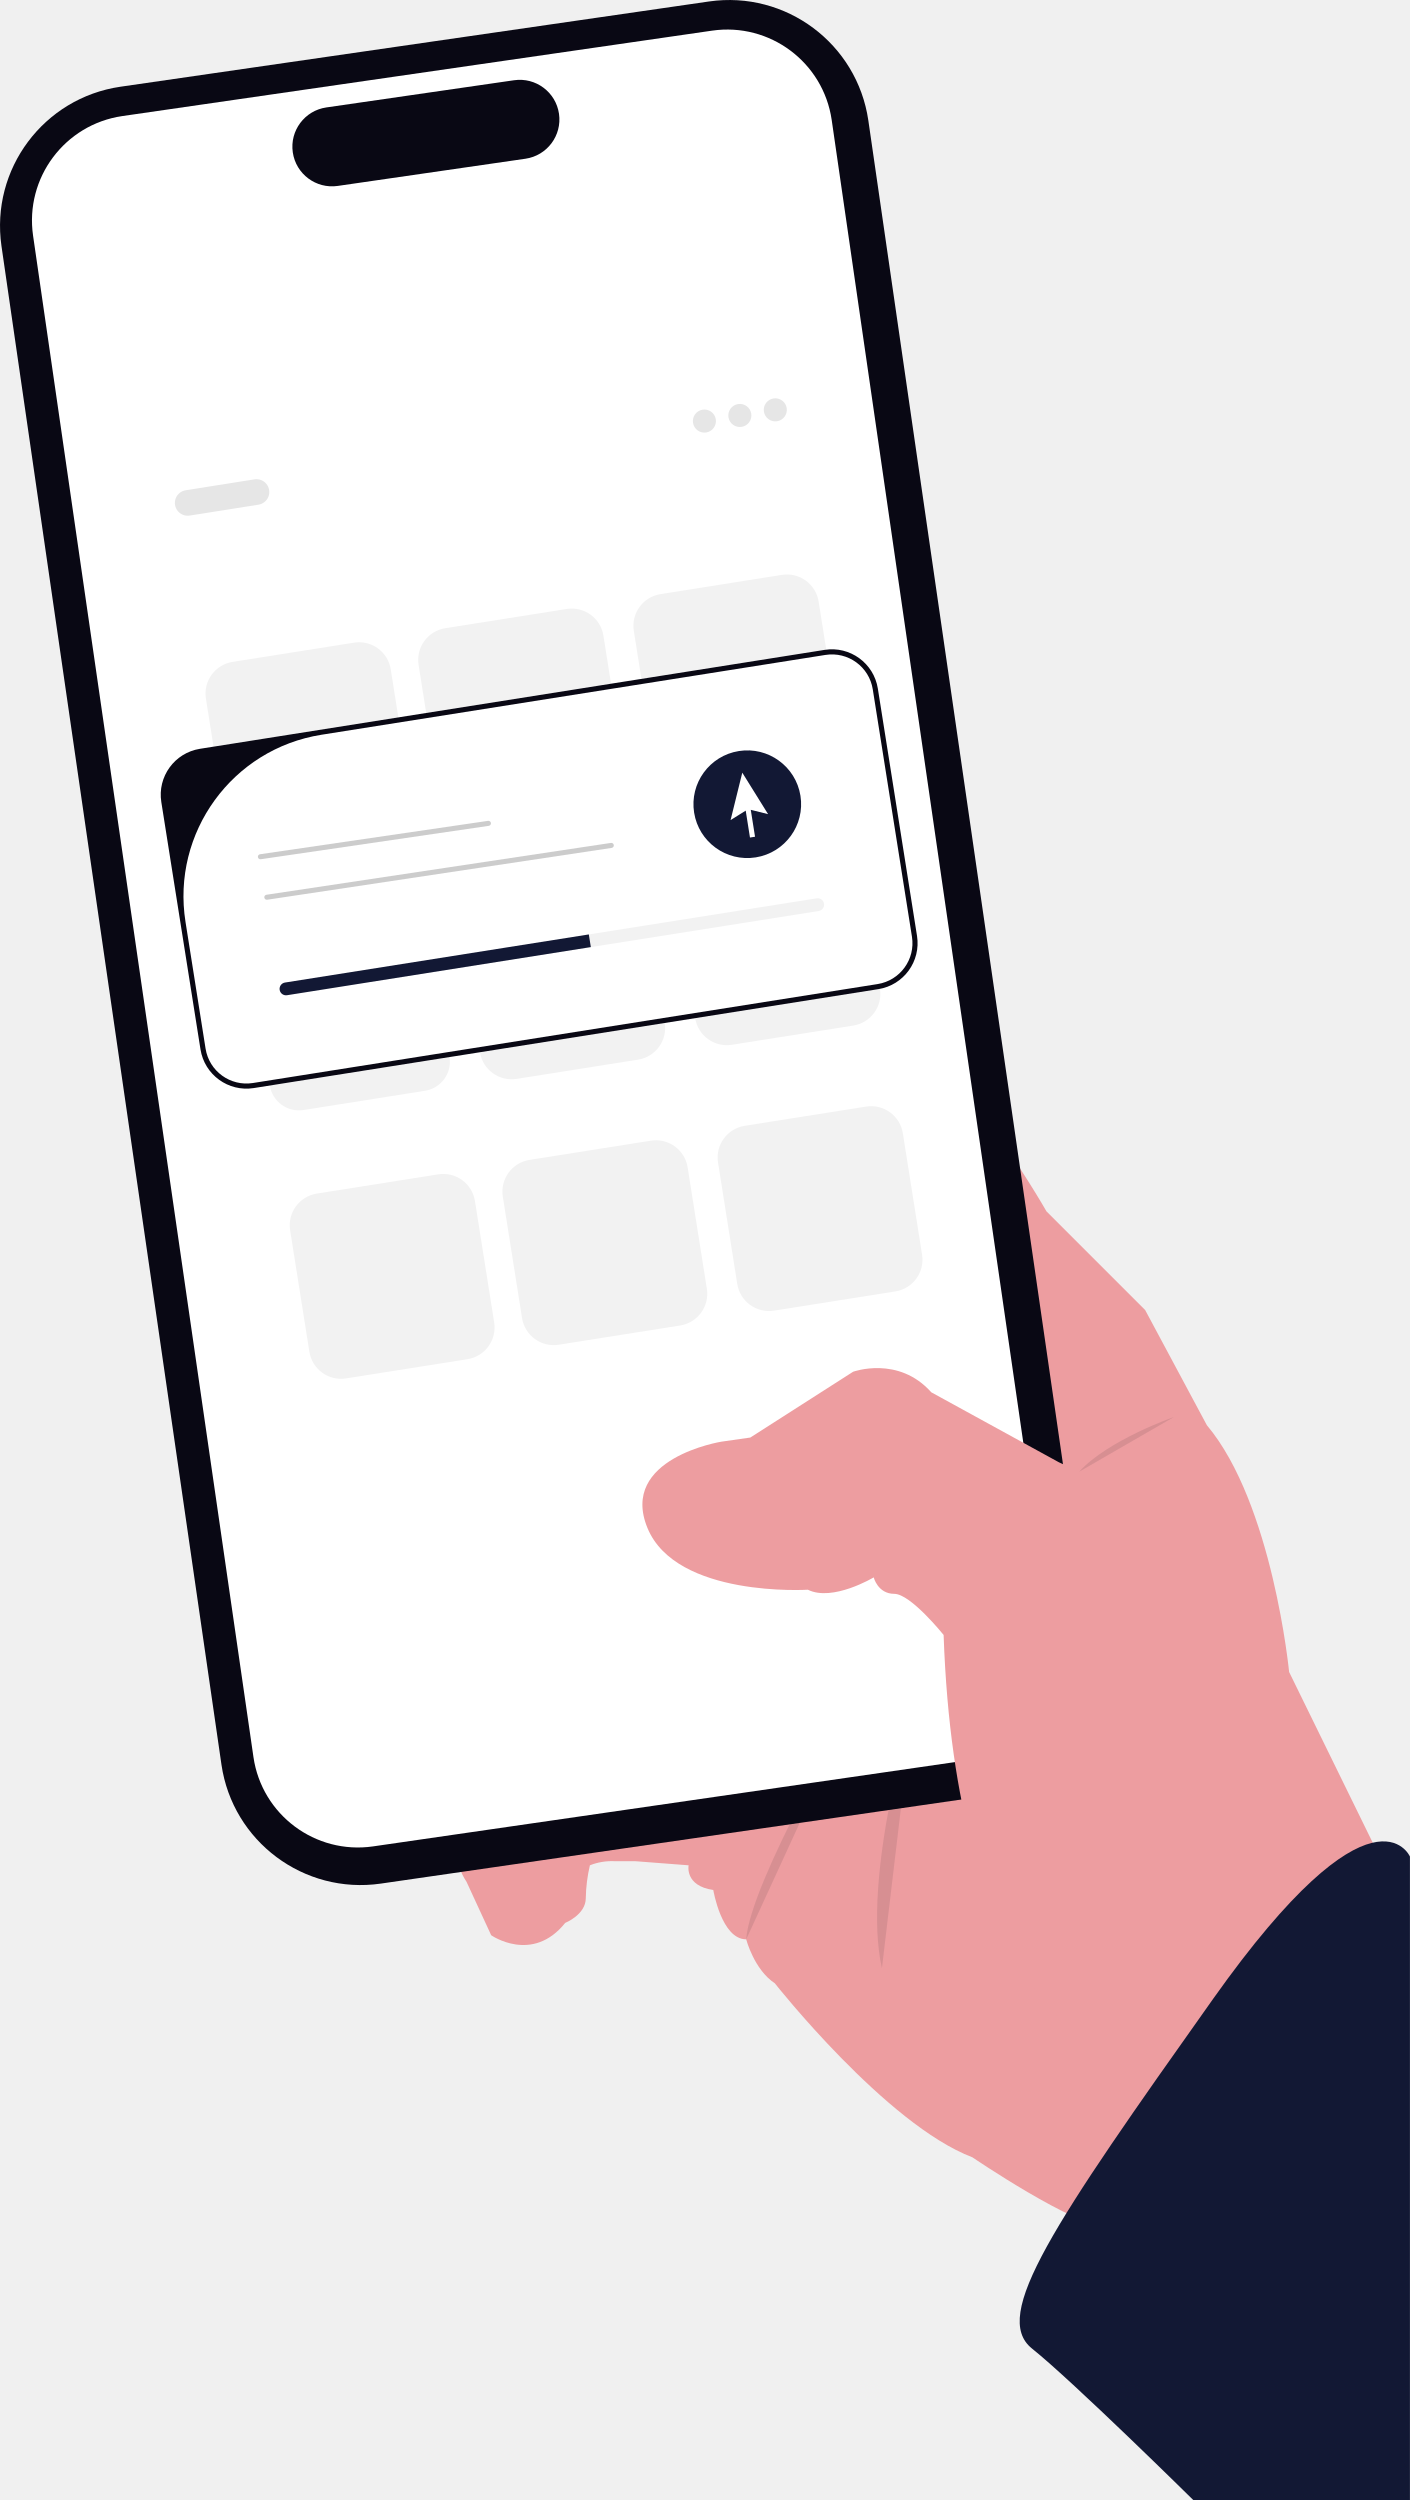
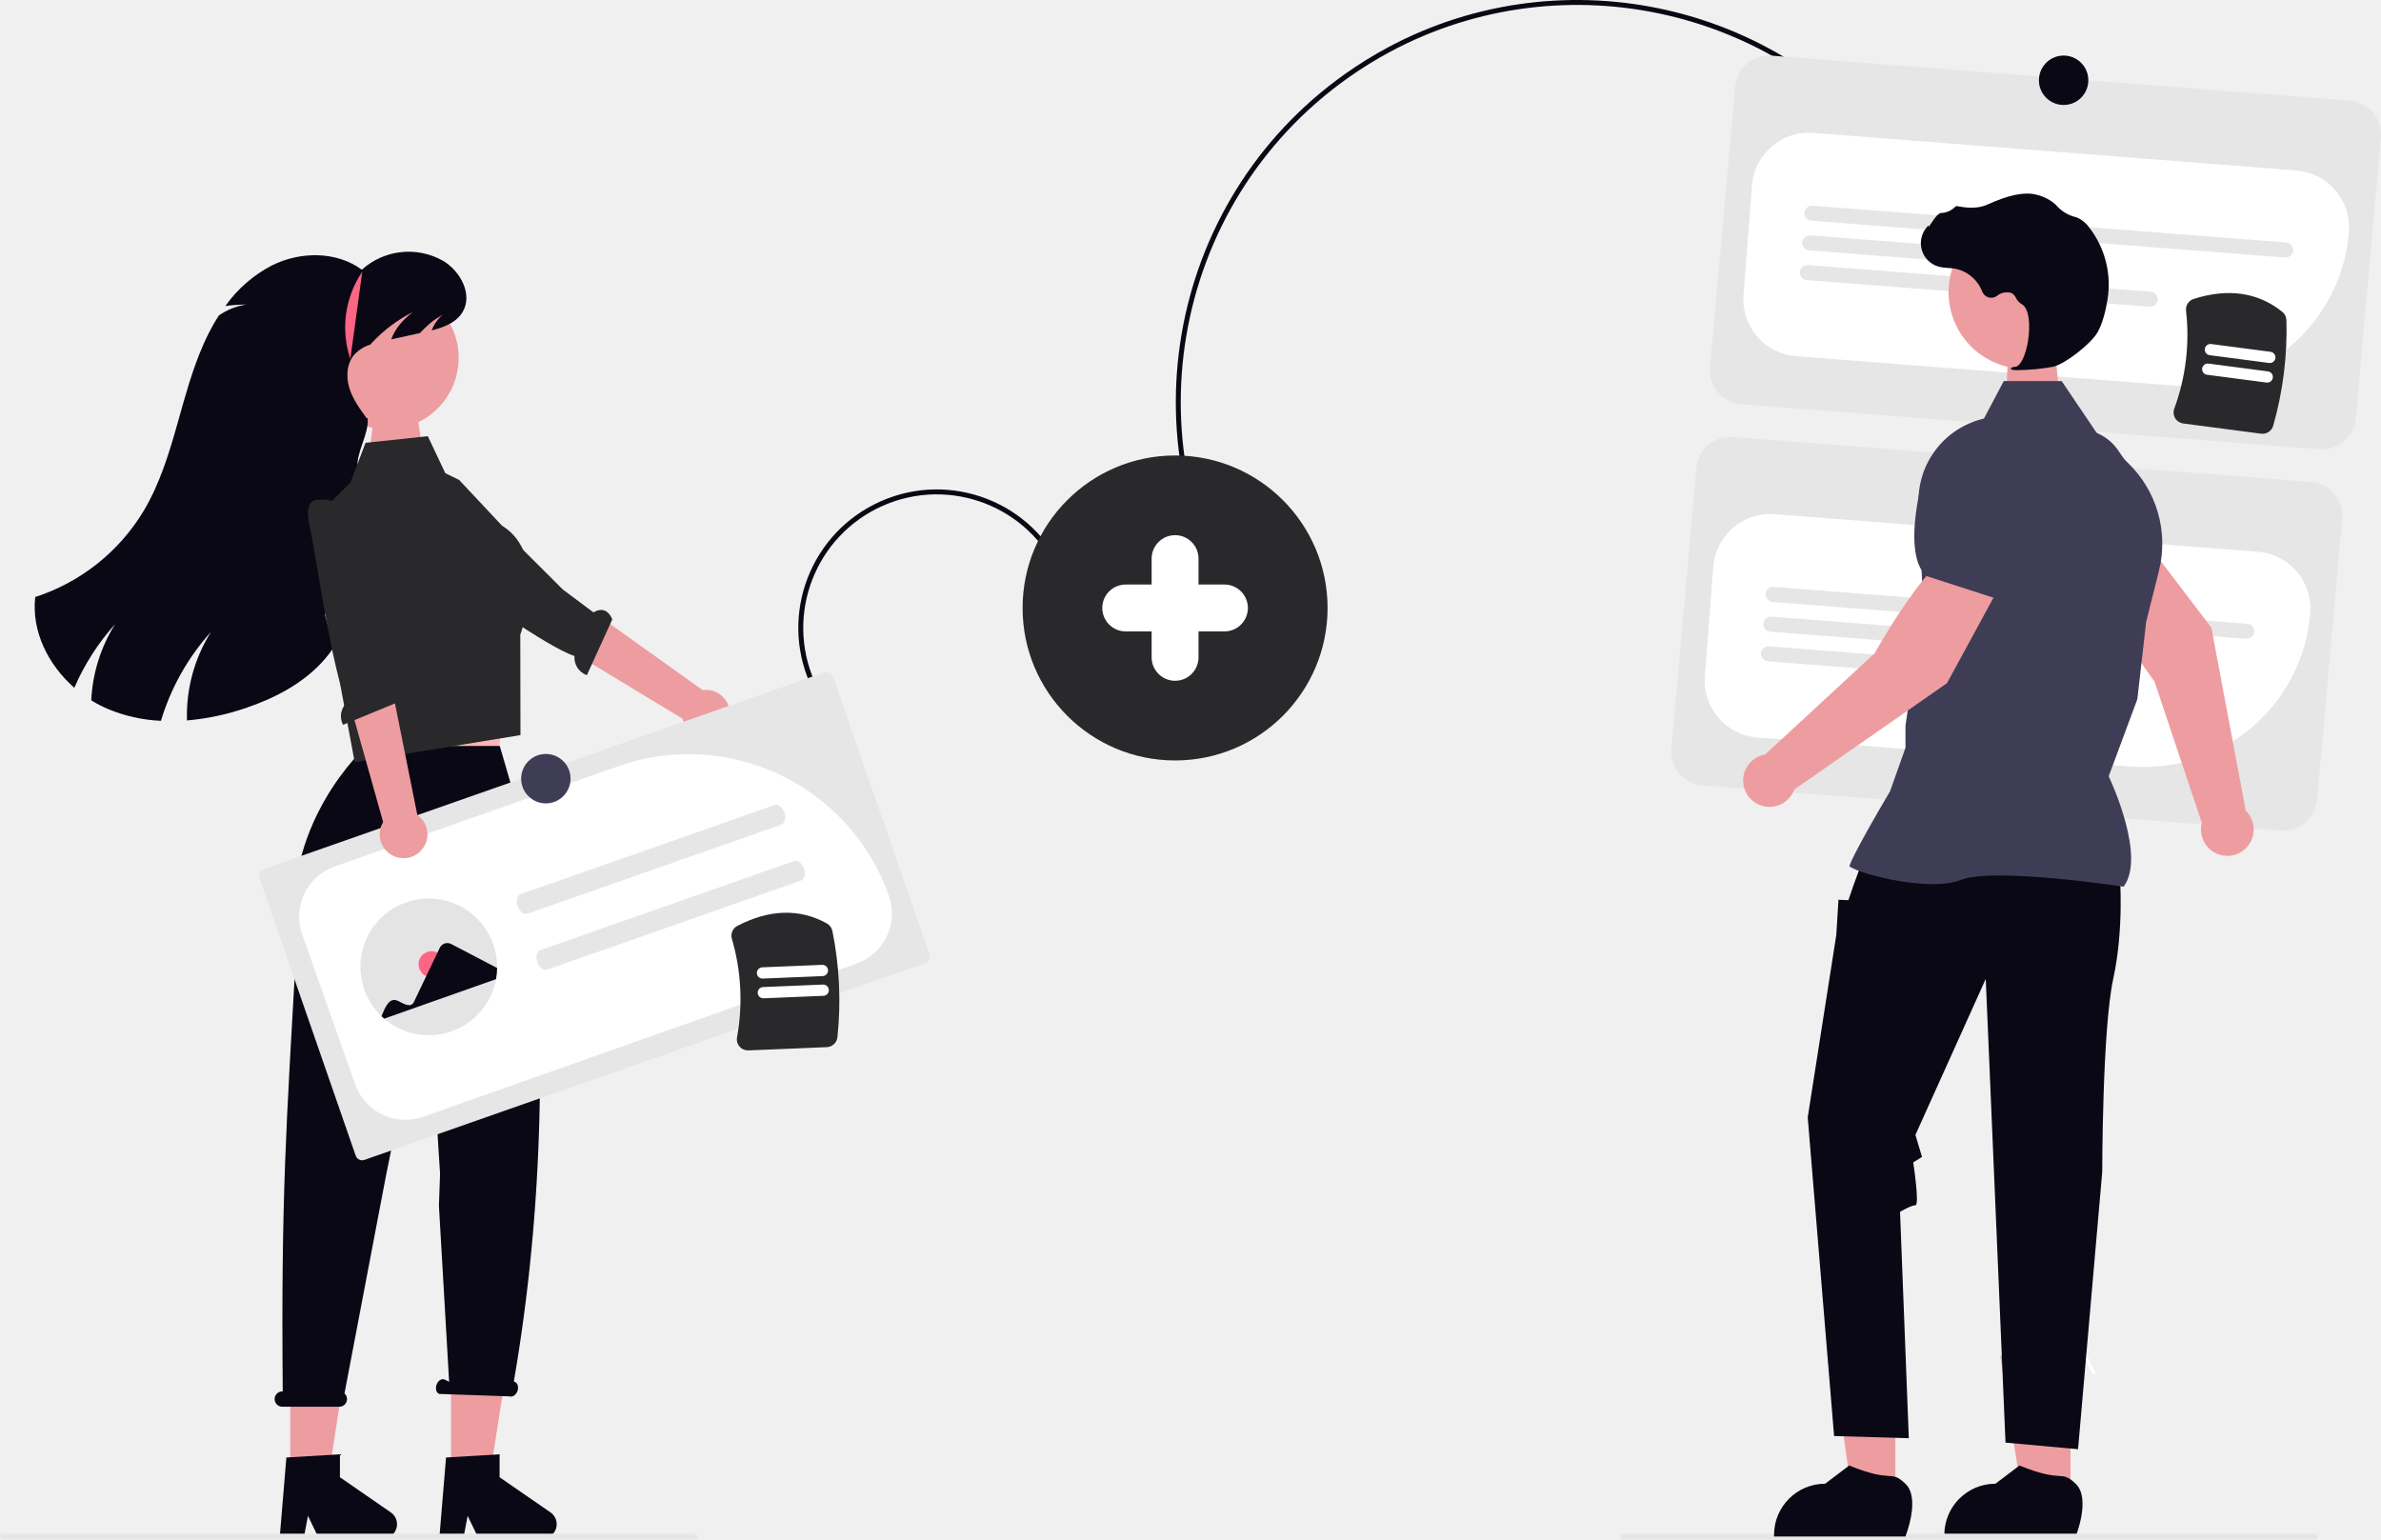
- <svg xmlns="http://www.w3.org/2000/svg" width="399.937" height="709.137" viewBox="0 0 399.937 709.137" role="img" artist="Katerina Limpitsouni" source="https://undraw.co/">
-   <g transform="translate(-725.096 -140)">
-     <g transform="translate(11.988 21.188)">
-       <path d="M347.761,491.836l-28-57.168s-4.667-47.834-23.334-70L278.926,332l-28-28s-29.167-51.334-49-53.668S43.254,307.5,43.254,307.5-2.247,313.332.087,332s12.25,22.191,12.25,22.191L33.921,360l7-1.167L102.756,360l-56,17.5-18.667,5.833s-19.834,8.555-15.75,25.278,15.75,16.723,15.75,16.723l23.334-1.167,24.5-3.5,38.5,18.667L84.089,459.169l2.333,11.667s-7,12.834,0,23.334l7,15.167s11.667,8.167,21-3.5c0,0,5.833-2.333,5.833-7a44.147,44.147,0,0,1,1.167-9.334,16.935,16.935,0,0,1,7-1.167h5.833l15.167,1.167s-1.167,5.833,7,7c0,0,2.333,14,9.334,14,0,0,2.247,8.6,8.123,12.469,0,0,31.544,40.032,56.045,49.366,0,0,29.167,19.834,38.5,19.834l79.335-100.336Z" transform="translate(759.012 158.411)" fill="#ed9da0" />
-       <path d="M264.353,524.784s-29.1,49.518-30.267,65.852" transform="translate(690.683 78.279)" fill="#090814" opacity="0.1" />
-       <path d="M296.675,524.784s-14.616,48.351-8.783,74.018" transform="translate(675.378 78.279)" fill="#090814" opacity="0.1" />
-       <path d="M278.225,510.106,111.249,534.295a39.915,39.915,0,0,1-45.173-33.742L3.673,69.777A39.915,39.915,0,0,1,37.414,24.6L204.39.415a39.914,39.914,0,0,1,45.173,33.742l62.4,430.776a39.914,39.914,0,0,1-33.742,45.173Z" transform="translate(709.85 118.813)" fill="#090814" />
-       <path d="M276.841,499.94,109.525,524.178a29.95,29.95,0,0,1-33.9-25.318L13.107,67.259a29.95,29.95,0,0,1,25.318-33.9L205.741,9.126a29.95,29.95,0,0,1,33.9,25.318l62.522,431.6a29.95,29.95,0,0,1-25.318,33.9Z" transform="translate(709.378 118.376)" fill="#fff" />
-       <path d="M156.623,46.206l-53.244,7.713a11.249,11.249,0,0,1-3.225-22.266L153.4,23.941a11.249,11.249,0,1,1,3.225,22.266Z" transform="translate(705.526 117.632)" fill="#090814" />
-       <path d="M454.341,582.846s-10.355-23.77-55.856,40.4-63,89.835-51.334,99.169,45.723,42.95,45.723,42.95h61.467Z" transform="translate(658.704 62.588)" fill="#121834" />
-       <path d="M321.118,581.319S281.45,564.985,277.95,464.65c0,0-9.334-11.667-14-11.667s-5.833-4.667-5.833-4.667-11.667,7-18.667,3.5c0,0-37.334,2.333-45.5-17.5s21-24.5,21-24.5l8.167-1.167,29.167-18.667s12.834-4.667,22.167,5.833l36.167,19.834,30.334,14,15.167,15.167" transform="translate(702.82 117.929)" fill="#ed9da0" />
-       <path d="M394.367,408.531s-18.725,6.525-26.863,15.513" transform="translate(651.737 112.213)" fill="#090814" opacity="0.1" />
-       <g transform="translate(745.369 261.108) rotate(-9)">
-         <path d="M23.268,7.271H3.636A3.636,3.636,0,1,1,3.636,0H23.268a3.636,3.636,0,1,1,0,7.271Z" transform="translate(17.089 0)" fill="#e6e6e6" />
-         <circle cx="3.272" cy="3.272" r="3.272" transform="translate(165.789 0.364)" fill="#e6e6e6" />
-         <circle cx="3.272" cy="3.272" r="3.272" transform="translate(175.969 0.364)" fill="#e6e6e6" />
-         <circle cx="3.272" cy="3.272" r="3.272" transform="translate(186.148 0.364)" fill="#e6e6e6" />
-         <path d="M43.992,53.081H9.089A9.1,9.1,0,0,1,0,43.992V9.089A9.1,9.1,0,0,1,9.089,0h34.9a9.1,9.1,0,0,1,9.089,9.089v34.9a9.1,9.1,0,0,1-9.089,9.089Z" transform="translate(17.088 50.166)" fill="#f2f2f2" />
-         <path d="M43.992,53.081H9.089A9.1,9.1,0,0,1,0,43.992V9.089A9.1,9.1,0,0,1,9.089,0h34.9a9.1,9.1,0,0,1,9.089,9.089v34.9a9.1,9.1,0,0,1-9.089,9.089Z" transform="translate(139.975 50.166)" fill="#f2f2f2" />
-         <path d="M43.992,53.081H9.089A9.1,9.1,0,0,1,0,43.992V9.089A9.1,9.1,0,0,1,9.089,0h34.9a9.1,9.1,0,0,1,9.089,9.089v34.9a9.1,9.1,0,0,1-9.089,9.089Z" transform="translate(78.167 50.166)" fill="#f2f2f2" />
-         <path d="M8.362,0A8.371,8.371,0,0,0,0,8.362v34.9a8.372,8.372,0,0,0,8.362,8.362h34.9a8.372,8.372,0,0,0,8.362-8.362V8.362A8.371,8.371,0,0,0,43.265,0Z" transform="translate(17.815 127.242)" fill="#f2f2f2" />
-         <path d="M43.992,53.081H9.089A9.1,9.1,0,0,1,0,43.992V9.089A9.1,9.1,0,0,1,9.089,0h34.9a9.1,9.1,0,0,1,9.089,9.089v34.9A9.1,9.1,0,0,1,43.992,53.081Z" transform="translate(139.975 126.515)" fill="#f2f2f2" />
-         <path d="M43.992,53.081H9.089A9.1,9.1,0,0,1,0,43.992V9.089A9.1,9.1,0,0,1,9.089,0h34.9a9.1,9.1,0,0,1,9.089,9.089v34.9A9.1,9.1,0,0,1,43.992,53.081Z" transform="translate(78.167 126.515)" fill="#f2f2f2" />
-         <path d="M43.992,53.081H9.089A9.1,9.1,0,0,1,0,43.992V9.089A9.1,9.1,0,0,1,9.089,0h34.9a9.1,9.1,0,0,1,9.089,9.089v34.9a9.1,9.1,0,0,1-9.089,9.089Z" transform="translate(17.088 202.864)" fill="#f2f2f2" />
-         <path d="M43.992,53.081H9.089A9.1,9.1,0,0,1,0,43.992V9.089A9.1,9.1,0,0,1,9.089,0h34.9a9.1,9.1,0,0,1,9.089,9.089v34.9a9.1,9.1,0,0,1-9.089,9.089Z" transform="translate(139.975 202.864)" fill="#f2f2f2" />
-         <path d="M43.992,53.081H9.089A9.1,9.1,0,0,1,0,43.992V9.089A9.1,9.1,0,0,1,9.089,0h34.9a9.1,9.1,0,0,1,9.089,9.089v34.9a9.1,9.1,0,0,1-9.089,9.089Z" transform="translate(78.167 202.864)" fill="#f2f2f2" />
-         <g transform="translate(0 73.07)">
-           <path d="M192.594,97.436H13.186A13.2,13.2,0,0,1,0,84.25V13.186A13.2,13.2,0,0,1,13.186,0H192.594a13.2,13.2,0,0,1,13.186,13.186V84.25A13.2,13.2,0,0,1,192.594,97.436Z" fill="#fff" />
-           <path d="M192.594,97.436H13.186A13.2,13.2,0,0,1,0,84.25V13.186A13.2,13.2,0,0,1,13.186,0H192.594a13.2,13.2,0,0,1,13.186,13.186V84.25A13.2,13.2,0,0,1,192.594,97.436ZM47.859,1.454a46.4,46.4,0,0,0-46.4,46.4V84.25A11.731,11.731,0,0,0,13.186,95.982H192.594A11.731,11.731,0,0,0,204.325,84.25V13.186A11.731,11.731,0,0,0,192.594,1.454Z" fill="#090814" />
-           <path d="M66.075,2.194.713,1.431A.715.715,0,0,1,.718,0L66.08.763a.715.715,0,1,1-.005,1.43Z" transform="translate(24.62 32.204)" fill="#ccc" />
-           <path d="M99.523,2.194.713,1.43A.715.715,0,0,1,.718,0l98.81.763a.715.715,0,1,1-.005,1.43Z" transform="translate(24.62 43.838)" fill="#ccc" />
-           <circle cx="15.27" cy="15.27" r="15.27" transform="translate(148.802 24.541)" fill="#121834" />
-           <path d="M10.771,12.766,5.385,0,0,12.766l4.658-1.979v7.727H6.112V10.787Z" transform="translate(158.687 30.75)" fill="#fff" />
-           <path d="M154.516,0H1.818a1.818,1.818,0,1,0,0,3.636h152.7a1.818,1.818,0,1,0,0-3.636Z" transform="translate(24.825 69.26)" fill="#f2f2f2" />
-           <path d="M89.074,0V3.636H1.818A1.818,1.818,0,1,1,1.818,0Z" transform="translate(24.825 69.26)" fill="#121834" />
-         </g>
-       </g>
-     </g>
+ <svg xmlns="http://www.w3.org/2000/svg" width="964.779" height="623.836" viewBox="0 0 964.779 623.836" role="img" artist="Katerina Limpitsouni" source="https://undraw.co/">
+   <g transform="translate(-469.531 -212)">
+     <path d="M2.609,0,19.163,1.133,21.9,19.555,0,21Z" transform="translate(619 376)" fill="#ed9da0" />
+     <path d="M692.379,157.22c71.22-38.107,161.612-18.129,209.536,49.439l-1.631,1.157c-47.332-66.735-136.619-86.461-206.963-48.833a161.362,161.362,0,0,0-17.272,10.692c-72.337,51.306-89.448,151.9-38.141,224.235l-1.631,1.157c-51.944-73.237-34.622-175.08,38.615-227.024A163.742,163.742,0,0,1,692.38,157.22Z" transform="translate(339.655 73.918)" fill="#090814" />
+     <path d="M1069.675,320.1,835.425,301.88A13.774,13.774,0,0,1,822.775,287.1L832.93,173.283a13.774,13.774,0,0,1,14.784-12.65l234.25,18.224a13.774,13.774,0,0,1,12.65,14.784l-10.155,113.813A13.774,13.774,0,0,1,1069.675,320.1Z" transform="translate(339.655 73.918)" fill="#e6e6e6" />
+     <path d="M1014.342,294.391q-2.667,0-5.354-.208L857.6,282.406a23.119,23.119,0,0,1-21.257-24.843l3.452-44.375A23.146,23.146,0,0,1,864.64,191.93l195.762,15.23A23.147,23.147,0,0,1,1081.659,232a67.639,67.639,0,0,1-67.317,62.389Z" transform="translate(339.655 73.918)" fill="#fff" />
+     <path d="M3.579,1.762,22.283,0l2.2,23.451-21.844,1.9Z" transform="translate(1279.685 351)" fill="#ed9da0" />
+     <path d="M1055.718,242.436l-191.906-14.93a3.054,3.054,0,0,1,.474-6.089l191.906,14.93a3.054,3.054,0,1,1-.474,6.089Z" transform="translate(339.655 73.918)" fill="#e6e6e6" />
+     <path d="M976.033,248.34l-113.158-8.8a3.054,3.054,0,0,1,.474-6.089l113.158,8.8a3.054,3.054,0,0,1-.474,6.089Z" transform="translate(339.655 73.918)" fill="#e6e6e6" />
+     <path d="M1000.96,262.383,861.94,251.567a3.054,3.054,0,0,1,.474-6.089l139.021,10.815a3.054,3.054,0,0,1-.474,6.089Z" transform="translate(339.655 73.918)" fill="#e6e6e6" />
+     <path d="M1054,474.6,819.75,456.38A13.774,13.774,0,0,1,807.1,441.6l10.155-113.813a13.774,13.774,0,0,1,14.784-12.65l234.25,18.224a13.774,13.774,0,0,1,12.649,14.784l-10.155,113.813A13.774,13.774,0,0,1,1054,474.6Z" transform="translate(339.655 73.918)" fill="#e6e6e6" />
+     <path d="M998.606,448.889q-2.629,0-5.293-.206L841.926,436.906a23.119,23.119,0,0,1-21.257-24.843l3.452-44.375a23.121,23.121,0,0,1,24.844-21.258l195.762,15.23a23.12,23.12,0,0,1,21.257,24.843,67.722,67.722,0,0,1-67.377,62.386Z" transform="translate(339.655 73.918)" fill="#fff" />
+     <path d="M1040.043,396.936l-191.906-14.93a3.054,3.054,0,1,1,.474-6.089l191.907,14.93a3.054,3.054,0,0,1-.474,6.089Z" transform="translate(339.655 73.918)" fill="#e6e6e6" />
+     <path d="M960.358,402.84l-113.158-8.8a3.054,3.054,0,1,1,.474-6.089l113.158,8.8a3.054,3.054,0,0,1-.474,6.089Z" transform="translate(339.655 73.918)" fill="#e6e6e6" />
+     <path d="M985.285,416.883,846.265,406.068a3.054,3.054,0,1,1,.474-6.089l139.021,10.815a3.054,3.054,0,0,1-.474,6.089Z" transform="translate(339.655 73.918)" fill="#e6e6e6" />
+     <path d="M458.135,415.139A56.086,56.086,0,0,1,560.76,369.854l-1.83.808a54.085,54.085,0,1,0-98.964,43.669Z" transform="translate(339.655 73.918)" fill="#090814" />
+     <path d="M978.929,694.185a25.6,25.6,0,0,1-3.617-19.851c.16-.652-1.007-.923-1.167-.272a26.647,26.647,0,0,0,3.81,20.654C978.347,695.328,979.318,694.794,978.929,694.185Z" transform="translate(339.655 73.918)" fill="#fff" />
+     <path d="M1039.855,466.548l-13.919-74.1-27.324-35.965-20.25,13.239c2.861,15.519,24.505,44.491,24.505,44.491l19.184,57.3c-.077.3-.148.6-.2.908a10.687,10.687,0,1,0,18-5.881Z" transform="translate(339.655 73.918)" fill="#ed9da0" />
+     <path d="M978.907,377.555l22.925-18.607.044-.1c4.288-9.716-5.232-26.377-13.974-38.642a19.6,19.6,0,0,0-26.223-5.3h0a19.639,19.639,0,0,0-9.131,18.613l1.928,18.562Z" transform="translate(339.655 73.918)" fill="#3f3d56" />
+     <path d="M795.531,608.221H778.25l-8.221-58.836h25.506Z" transform="translate(442.007 212)" fill="#ed9da0" />
+     <path d="M866.179,608.221H846.888l-9.176-58.836h28.471Z" transform="translate(442.313 212)" fill="#ed9da0" />
+     <path d="M973.487,741.881c-6.277-5.971-4.645,0-22.781-7.375l-9.72,7.374h0a20.713,20.713,0,0,0-20.712,20.711v.674l53.213,0S979.764,747.852,973.487,741.881Z" transform="translate(337.102 71.334)" fill="#090814" />
+     <path d="M988.826,492.877s1.781,21.374-2.672,41.857S981.7,612.9,981.7,612.9l-9.8,112.411-29.389-2.672L934.5,534.734,906,597.964l2.672,8.906-3.559,2.226s2.668,17.366.887,17.366-6.234,2.672-6.234,2.672l3.562,91.728-30.279-.891L862.365,590.84l11.577-73.917.891-14.249,4.008.165,2.041-5.953,3.748-10.242Z" transform="translate(339.655 73.918)" fill="#090814" />
+     <path d="M990.365,497.367l.159-.223c8.477-11.868-4.272-40.386-6.2-44.52l11.6-31.233.017-.154,3.562-31.17,5.179-20.7a45.452,45.452,0,0,0-12.9-44.048l-11.972-11.288L965.266,292.5H941.8l-8.045,15.2a34.2,34.2,0,0,0-26.46,34.916l1.823,39.855-7.138,49.623,0,8.98-6.279,17.7c-9.93,16.691-17.006,30-16.367,30.437,5.025,3.4,32.8,10.34,45.092,5.421,13.094-5.236,65.145,2.619,65.67,2.7Z" transform="translate(339.655 73.918)" fill="#3f3d56" />
+     <path d="M786.324,760.728a1.186,1.186,0,0,0,1.183,1.19h280.3a1.19,1.19,0,0,0,0-2.38H787.514a1.187,1.187,0,0,0-1.19,1.183Z" transform="translate(339.655 73.918)" fill="#e6e6e6" />
+     <circle cx="31.074" cy="31.074" r="31.074" transform="translate(1259.084 299.318)" fill="#ed9da0" />
+     <path d="M947.526,286.053a84.516,84.516,0,0,0,14.346-1.375c4.687-1.08,15.028-9.076,17.846-13.8h0c2.094-3.51,3.351-8.938,4.036-12.874a37.779,37.779,0,0,0-7.379-29.811,11.935,11.935,0,0,0-4.925-3.989c-.174-.063-.354-.118-.534-.165a14.727,14.727,0,0,1-7.44-4.342,12.146,12.146,0,0,0-1.25-1.221,18.139,18.139,0,0,0-7.664-3.6c-4.529-1.088-11.006.275-19.253,4.054-4.143,1.9-8.742,1.369-12.286.7a1.154,1.154,0,0,0-1.076.4,8.144,8.144,0,0,1-5.476,2.349c-1.258.088-2.535,1.866-4.074,4.182-.349.526-.757,1.139-1.052,1.514l-.059-.7-.692.8a9.883,9.883,0,0,0,4.876,15.981,19.271,19.271,0,0,0,3.891.517c.795.051,1.617.1,2.407.22a14.9,14.9,0,0,1,11.318,9.38A3.9,3.9,0,0,0,939.012,256a6.438,6.438,0,0,1,5.837-1.219,4.274,4.274,0,0,1,1.944,2.093,5.571,5.571,0,0,0,2.176,2.41c3.235,1.564,3.644,8.85,2.654,14.959-.954,5.888-3.03,10.184-5.047,10.445-1.553.2-1.729.317-1.834.595l-.094.249.181.226a6.364,6.364,0,0,0,2.7.29Z" transform="translate(339.655 75.918)" fill="#090814" />
+     <circle cx="61.789" cy="61.789" r="61.789" transform="translate(883.885 396.564)" fill="#29292b" />
+     <path d="M940.369,375.24l-20.382-13.035c-12.979,8.977-30.519,40.6-30.519,40.6L845.076,443.82a10.681,10.681,0,1,0,11.838,14.195l61.868-43.1Z" transform="translate(339.655 73.918)" fill="#ed9da0" />
+     <path d="M938.426,380.529,952,347.95l-4.91-18A19.641,19.641,0,0,0,931.85,315.89h0a19.6,19.6,0,0,0-22.536,14.418c-3.718,14.6-6.573,33.571.936,41.081l.076.076Z" transform="translate(339.655 73.918)" fill="#3f3d56" />
+     <path d="M172.025,265.948l2,18.565-1.178,24.344,53.922-6.406,5.067-36.5-6.456.063Z" transform="translate(445 212)" fill="#ffb6b6" />
+     <path d="M144.057,603.005h14.78l7.035-45.472H144.057Z" transform="translate(443.076 212)" fill="#ed9da0" />
+     <path d="M245.916,733.183l21.7-1.3v9.3l20.631,14.248a5.807,5.807,0,0,1-3.3,10.586H259.112l-4.453-9.2-1.739,9.2h-9.741Z" transform="translate(339.655 69.41)" fill="#090814" />
+     <path d="M210.278,603.005h14.956l7.117-45.472H210.278Z" transform="translate(442 212)" fill="#ed9da0" />
+     <path d="M312.136,733.183l21.7-1.3v9.3l20.632,14.249a5.808,5.808,0,0,1-3.3,10.587H325.333l-4.453-9.2-1.739,9.2H309.4Z" transform="translate(338.133 69.41)" fill="#090814" />
+     <path d="M244.315,701.874h.128c-.713-79.684,1.419-106.931,5.539-180.619-7.557-48.973,28.456-80.911,28.456-80.911h53.947l11.582,39.792c7.657,74.595,6.267,147.286-5.883,217.71l.331.167c1.193.412,1.7,2.064,1.143,3.69s-1.983,2.611-3.176,2.2l-28.49-.991c-1.193-.412-1.7-2.064-1.143-3.69s1.983-2.611,3.176-2.2l1.937.98-4.131-71.345.458-13.032-.945-14.784-4.367-66.5-16.53,81.775L269.464,702.7a3.106,3.106,0,0,1-2.094,5.408H244.315a3.116,3.116,0,1,1,0-6.231Z" transform="translate(339.655 73.918)" fill="#090814" />
+     <circle cx="28.935" cy="28.935" r="28.935" transform="translate(597.506 328.076)" fill="#ed9da0" />
+     <path d="M159.992,413.775a94.209,94.209,0,0,1,16.532-25.79,63.662,63.662,0,0,0-9.667,30.87,48.784,48.784,0,0,0,6.6,3.453,63.262,63.262,0,0,0,21.633,4.86,94.4,94.4,0,0,1,20.269-36.034,63.814,63.814,0,0,0-9.72,35.877,99.923,99.923,0,0,0,24.341-5.217c11.808-4.062,23.271-10.129,31.437-19.565,8.838-10.213,13.194-23.69,14.6-37.126s.084-26.976-1.249-40.411c-.63-6.4,4.7-13.771,4.073-20.174h-.42c-2.8-3.842-5.658-7.778-7.033-12.333s-1.008-9.909,2.131-13.488a14.654,14.654,0,0,1,6.434-3.989c.231-.294.483-.577.745-.861a59.842,59.842,0,0,1,16.532-12.365c-4.461,3.369-7.442,7.18-8.828,11.116q5.794-1.275,11.588-2.54a55.824,55.824,0,0,1,4.073-3.9c2.068-1.795,2.75-1.931,5.217-3.621a16.644,16.644,0,0,0-4.5,6.424c4.965-1.249,9.93-3.128,12.512-7.4,4.283-7.064-.808-16.595-7.914-20.814a28.316,28.316,0,0,0-32.885,3.621c-10.276-7.568-24.908-7.442-36.339-1.784a53.134,53.134,0,0,0-18.957,16.49,74.149,74.149,0,0,1,8.586-.6,26.332,26.332,0,0,0-11.242,4.45,77.434,77.434,0,0,0-4.073,7.127q-1.212,2.409-2.288,4.881c-4.4,10.014-7.264,20.678-10.234,31.216-3.464,12.281-7.18,24.646-13.666,35.635a80.038,80.038,0,0,1-44.137,35.216C142.6,390.882,149.38,404.464,159.992,413.775Z" transform="translate(339.655 76.918)" fill="#090814" />
+     <path d="M315.924,332.565l-5.616-2.76-7.082-14.985L278,317.518l-6.131,16.067L257.1,348.346l6.459,44.518,10.035,54.076,67.177-10.989-.071-40.707s12.139-32.161-7.47-44.212Z" transform="translate(339.655 73.918)" fill="#29292b" />
+     <path d="M419.471,436.28a9.612,9.612,0,0,1-12.991-6.962L331.578,384l13.691-15.8,69.321,49.518a9.664,9.664,0,0,1,4.881,18.563Z" transform="translate(339.655 73.918)" fill="#ed9da0" />
+     <path d="M306.619,362.5s-3.58,3.6,5.4,9.524c7.191,4.741,39.264,28.17,50.633,31.876a7.551,7.551,0,0,0,5.033,7.77l10.294-22.622c-2.228-5.172-5.793-3.974-7.668-2.8l-12.433-9.35-30.53-30.486-18.191,13.441Z" transform="translate(339.655 73.918)" fill="#29292b" />
+     <path d="M276.675,245.149a40.3,40.3,0,0,0-4.848,35.414" transform="translate(339.655 76.918)" fill="#fd6584" />
+     <path d="M129.876,760.728a1.186,1.186,0,0,0,1.19,1.19h280.29a1.19,1.19,0,1,0,0-2.38H131.066a1.187,1.187,0,0,0-1.19,1.19Z" transform="translate(339.655 73.918)" fill="#e6e6e6" />
+     <path d="M236.666,490.254a2.8,2.8,0,0,0-1.711,3.56l39.05,112.55a2.8,2.8,0,0,0,3.56,1.711l227.22-79.722a2.8,2.8,0,0,0,1.711-3.561l-39.05-112.55a2.8,2.8,0,0,0-3.561-1.711Z" transform="translate(339.655 73.918)" fill="#e6e6e6" />
+     <path d="M294.179,591.832a21.649,21.649,0,0,1-20.4-14.41l-21.445-60.676a21.612,21.612,0,0,1,13.174-27.578l114.839-40.589a86.06,86.06,0,0,1,109.7,52.4,21.612,21.612,0,0,1-13.174,27.578l-.167-.472.167.472L301.36,590.6a21.532,21.532,0,0,1-7.181,1.236Z" transform="translate(339.655 73.918)" fill="#fff" />
+     <path d="M446.469,472.227,343.641,508.3c-1.449.508-3.244-.85-4.011-3.034s-.213-4.366,1.236-4.874l102.828-36.078c1.449-.508,3.244.85,4.011,3.034S447.918,471.72,446.469,472.227Z" transform="translate(339.655 73.918)" fill="#e6e6e6" />
+     <path d="M454.422,494.9,351.594,530.974c-1.449.508-3.244-.85-4.011-3.034s-.213-4.366,1.236-4.875l102.828-36.078c1.449-.508,3.244.85,4.011,3.034S455.871,494.388,454.422,494.9Z" transform="translate(339.655 73.918)" fill="#e6e6e6" />
+     <path d="M364.949,583.573" transform="translate(339.655 73.918)" fill="#e6e6e6" />
+     <path d="M329.727,520.638a27.578,27.578,0,0,1,1.584,9.7,26.816,26.816,0,0,1-.446,4.5,27.706,27.706,0,0,1-45.329,16.021q-.56-.479-1.091-.989a27.7,27.7,0,1,1,45.282-29.231Z" transform="translate(339.655 73.918)" fill="#e4e4e4" />
+     <circle cx="5.295" cy="5.295" r="5.295" transform="translate(639.124 597.428)" fill="#fd6584" />
+     <path d="M284.445,549.869c1.359-3.155,2.966-7.968,6.688-6.216,1.839.8,5.132,3.219,6.469.4l10.47-21.916A3.41,3.41,0,0,1,312.7,520.6l18.613,9.738a26.833,26.833,0,0,1-.446,4.5l-45.329,16.021Z" transform="translate(339.655 73.918)" fill="#090814" />
+     <path d="M289.848,485.147a9.612,9.612,0,0,1-4.725-13.961l-23.7-84.279,20.79-2.172,16.755,83.527a9.664,9.664,0,0,1-9.125,16.886Z" transform="translate(339.655 73.918)" fill="#ed9da0" />
+     <path d="M257.922,340.642s-5.075.182-2.566,10.644c2.008,8.376,9.383,60.917,15.149,71.393a7.551,7.551,0,0,0-1.637,9.112l22.977-9.477c1.908-5.3.431-10.108-1.74-10.534l-2.684-15.323-3.956-51.4-21.877-4.608Z" transform="translate(339.655 73.918)" fill="#29292b" />
+     <path d="M464.9,562.391l-31.776,1.316a4.5,4.5,0,0,1-3.6-1.555,4.408,4.408,0,0,1-1.017-3.707,86.535,86.535,0,0,0-2.075-39.953,4.471,4.471,0,0,1,2.208-5.227c13.015-6.762,25.211-7.105,36.246-1.02a4.527,4.527,0,0,1,2.272,3.06,141.552,141.552,0,0,1,2.042,43.032A4.491,4.491,0,0,1,464.9,562.391Z" transform="translate(339.655 73.918)" fill="#29292b" />
+     <path d="M463.557,541.593l-24.3,1.006a2.281,2.281,0,0,1-.189-4.558l24.3-1.006a2.281,2.281,0,0,1,.189,4.558Z" transform="translate(339.655 73.918)" fill="#fff" />
+     <path d="M463.226,533.6l-24.3,1.006a2.281,2.281,0,0,1-.189-4.558l24.3-1.006a2.281,2.281,0,0,1,.189,4.558Z" transform="translate(339.655 73.918)" fill="#fff" />
+     <path d="M1046.059,313.818l-31.534-4.136a4.5,4.5,0,0,1-3.283-2.148,4.408,4.408,0,0,1-.368-3.826,86.534,86.534,0,0,0,4.786-39.719,4.471,4.471,0,0,1,3.069-4.772c13.98-4.437,26.055-2.69,35.887,5.191a4.526,4.526,0,0,1,1.715,3.4,141.551,141.551,0,0,1-5.345,42.748,4.491,4.491,0,0,1-4.926,3.259Z" transform="translate(339.655 73.918)" fill="#29292b" />
+     <path d="M1048.29,293.1l-24.111-3.162a2.281,2.281,0,1,1,.593-4.523l24.111,3.162a2.281,2.281,0,0,1-.593,4.523Z" transform="translate(339.655 73.918)" fill="#fff" />
+     <path d="M1049.33,285.165,1025.219,282a2.281,2.281,0,0,1,.593-4.523l24.111,3.162a2.281,2.281,0,0,1-.593,4.523Z" transform="translate(339.655 73.918)" fill="#fff" />
+     <path d="M626.019,374.936h-10.5v-10.5a9.5,9.5,0,0,0-19,0v10.5h-10.5a9.5,9.5,0,0,0,0,19h10.5v10.5a9.5,9.5,0,1,0,19,0v-10.5h10.5a9.5,9.5,0,0,0,0-19Z" transform="translate(339.655 73.918)" fill="#fff" />
+     <circle cx="10.011" cy="10.011" r="10.011" transform="translate(1295.698 234.512)" fill="#090814" />
+     <circle cx="10.011" cy="10.011" r="10.011" transform="translate(680.698 517.512)" fill="#3f3d56" />
+     <path d="M973.487,741.881c-6.277-5.971-4.645,0-22.781-7.375l-9.72,7.374h0a20.713,20.713,0,0,0-20.712,20.711v.674l53.213,0S979.764,747.852,973.487,741.881Z" transform="translate(268.102 71.334)" fill="#090814" />
  </g>
</svg>
